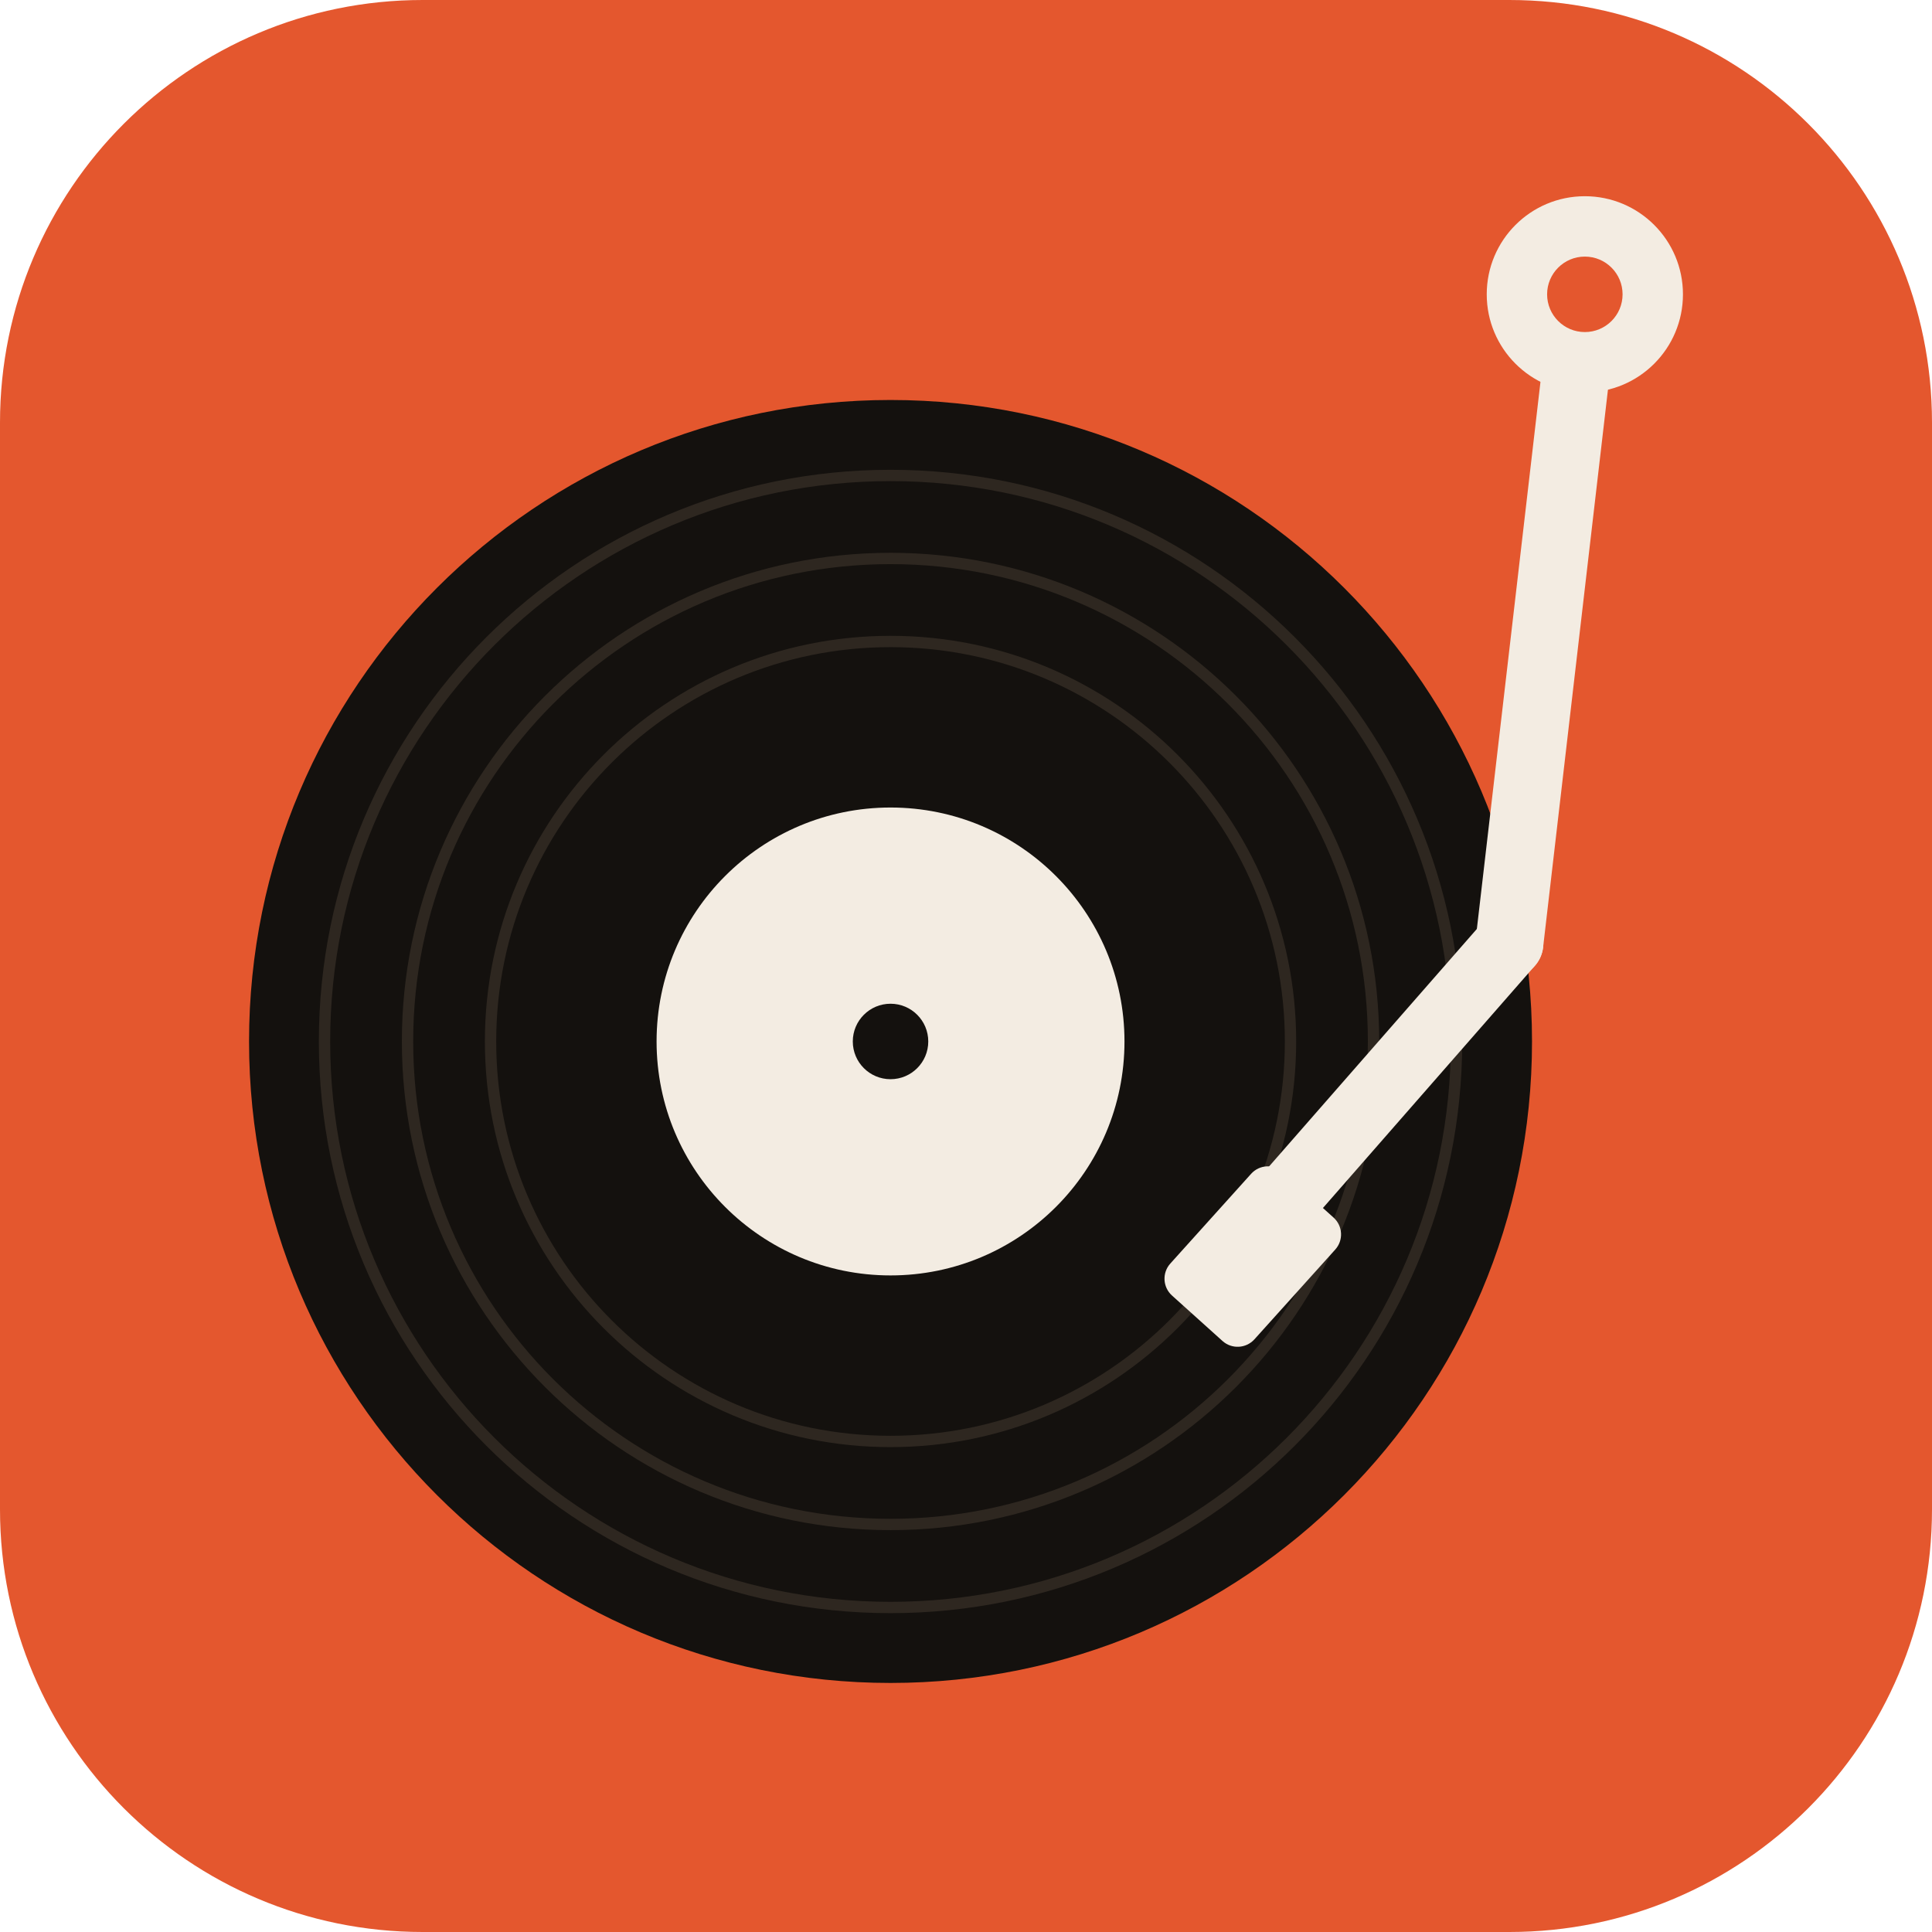
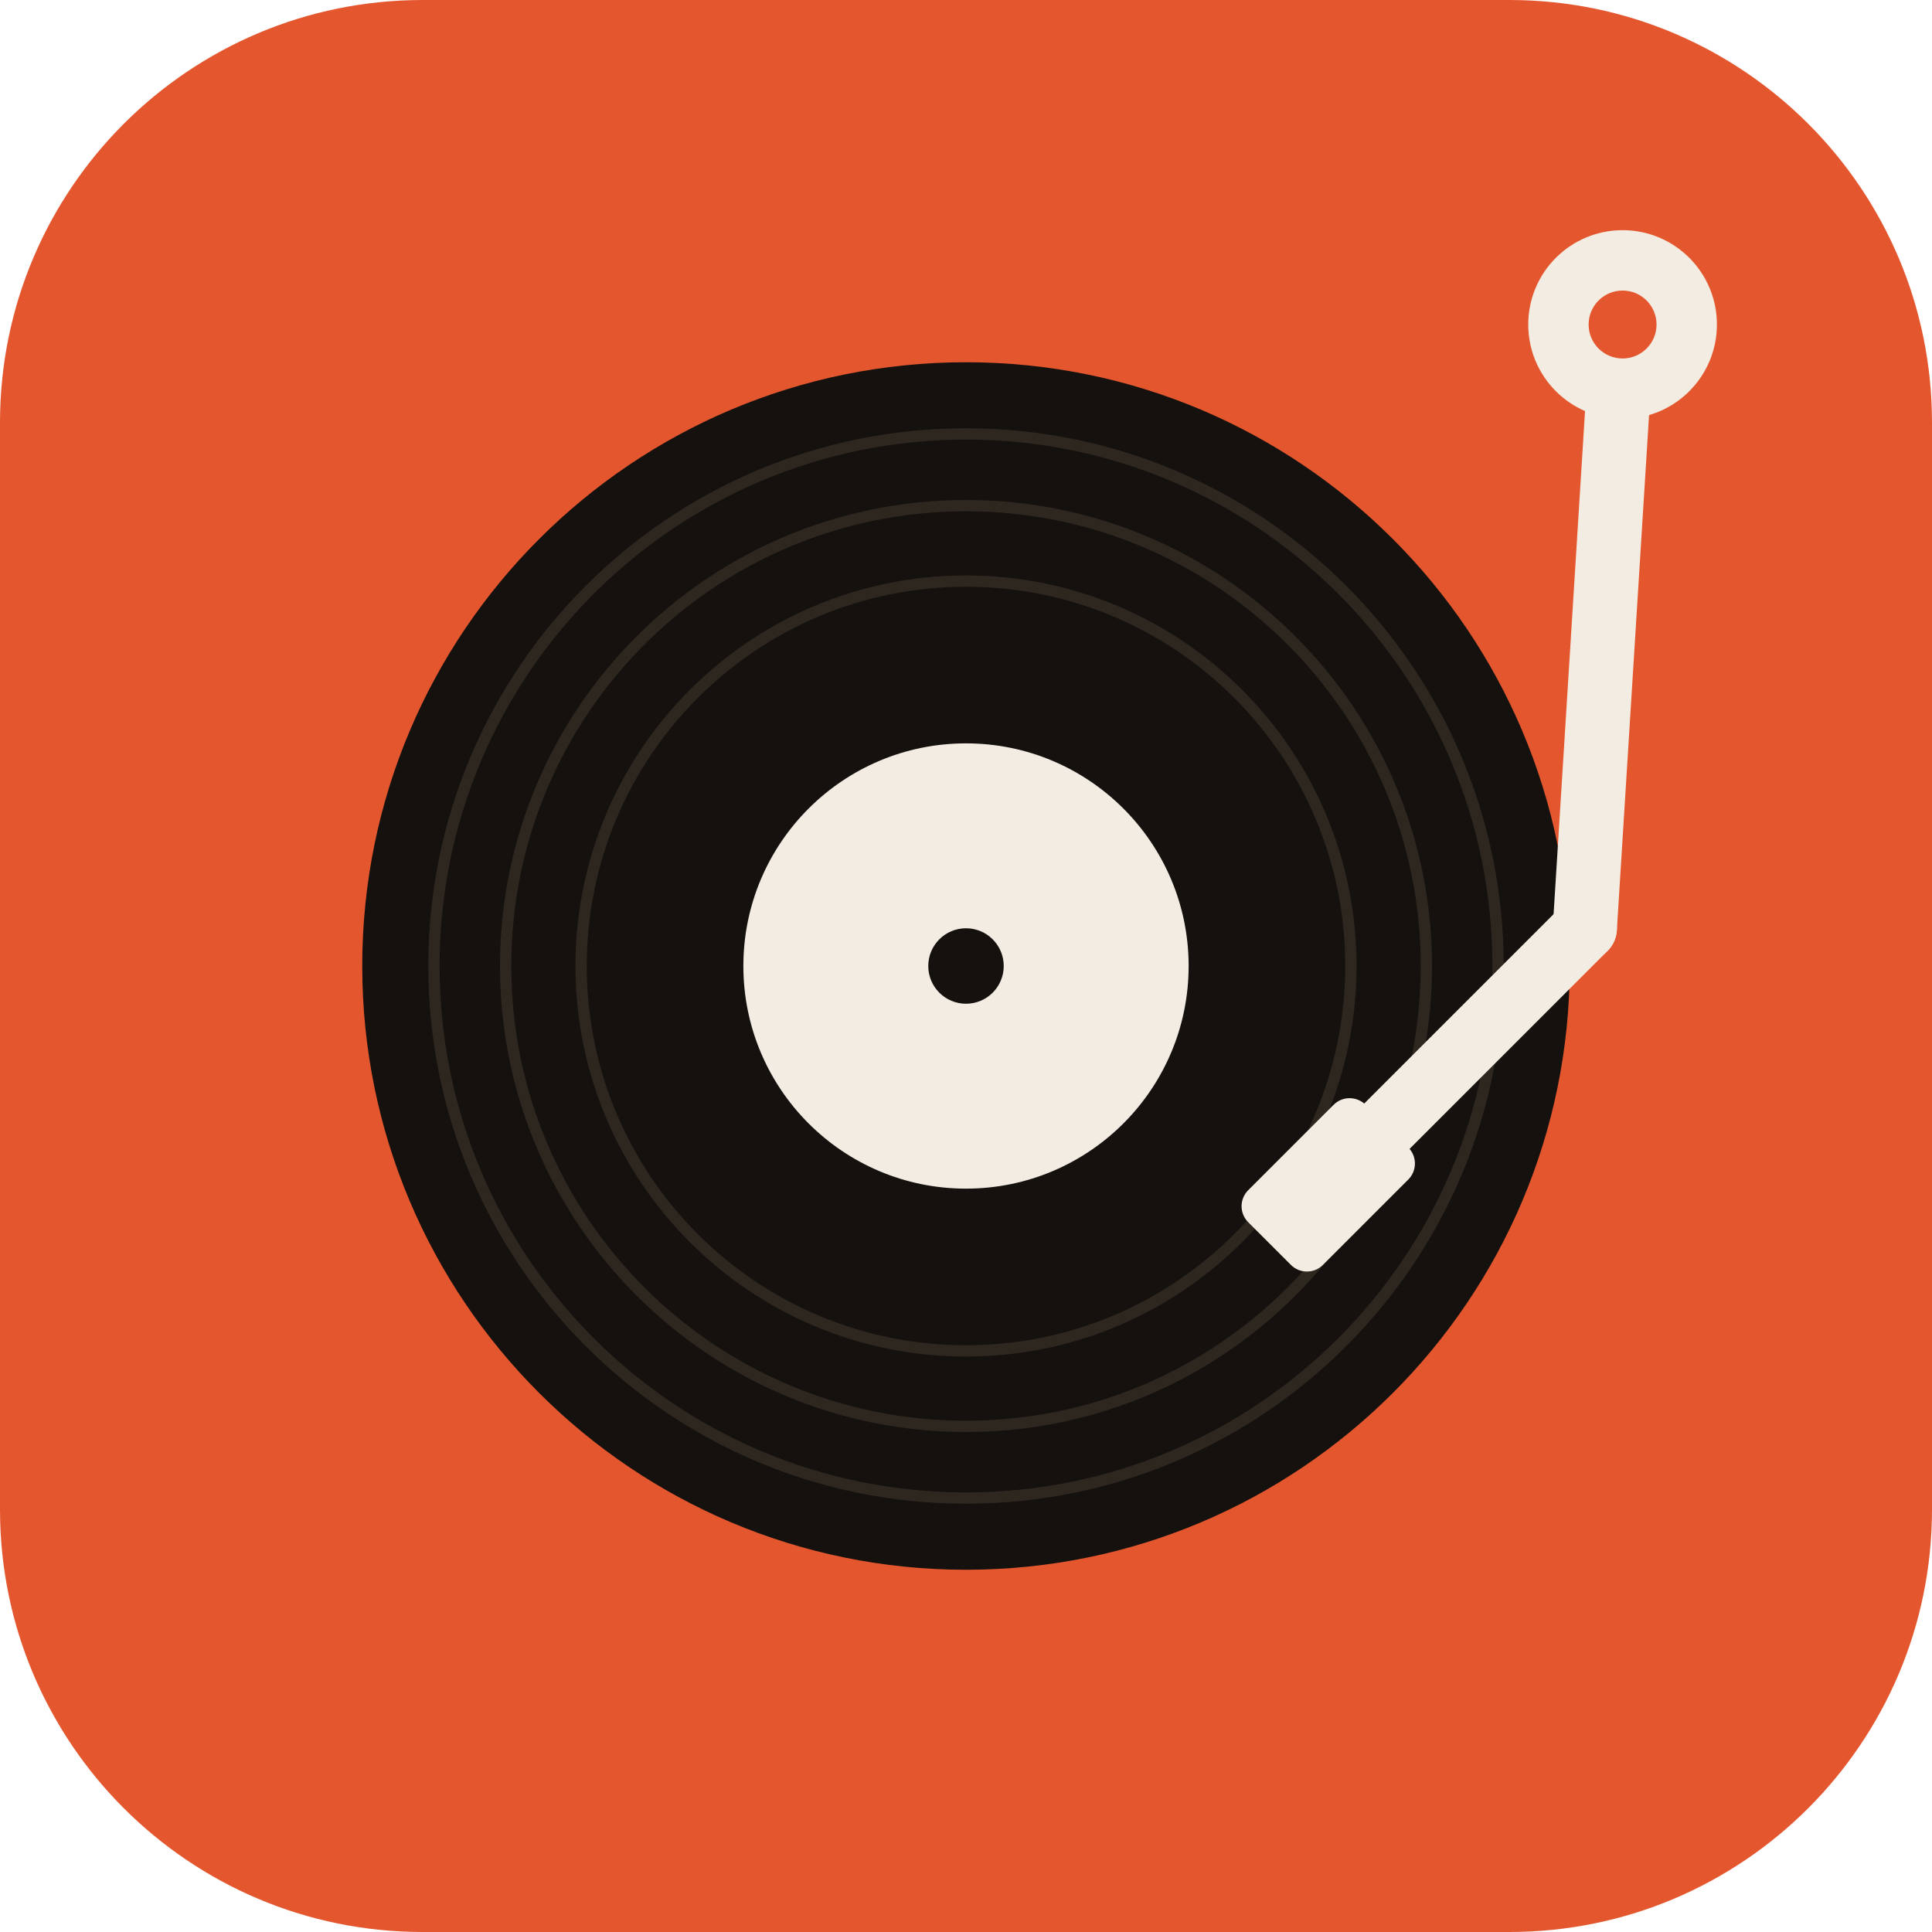
<svg xmlns="http://www.w3.org/2000/svg" viewBox="0 0 512 512">
  <rect width="512" height="512" rx="112" fill="#e4572e" />
-   <circle cx="236" cy="276" r="170" fill="#14110e" />
+   <circle cx="256" cy="256" r="160" fill="#14110e" />
  <g fill="none" stroke="#2e2720" stroke-width="3">
-     <circle cx="236" cy="276" r="150" />
-     <circle cx="236" cy="276" r="128" />
-     <circle cx="236" cy="276" r="106" />
+     <circle cx="256" cy="256" r="141" />
+     <circle cx="256" cy="256" r="122" />
+     <circle cx="256" cy="256" r="102" />
  </g>
-   <circle cx="236" cy="276" r="62" fill="#f3ece2" />
-   <circle cx="236" cy="276" r="10" fill="#14110e" />
-   <g stroke-linecap="round">
-     <line x1="420" y1="78" x2="400" y2="250" stroke="#f3ece2" stroke-width="18" />
-     <line x1="400" y1="250" x2="330" y2="330" stroke="#f3ece2" stroke-width="18" />
-     <rect x="310" y="318" width="44" height="30" rx="6" transform="rotate(-48 332 333)" fill="#f3ece2" />
-     <circle cx="420" cy="78" r="26" fill="#f3ece2" />
-     <circle cx="420" cy="78" r="10" fill="#e4572e" />
+   <circle cx="256" cy="256" r="59" fill="#f3ece2" />
+   <circle cx="256" cy="256" r="10" fill="#14110e" />
+   <g stroke-linecap="round" stroke="#f3ece2" stroke-width="17">
+     <line x1="430" y1="86" x2="420" y2="246" />
+     <line x1="420" y1="246" x2="352" y2="314" />
  </g>
+   <rect x="330" y="300" width="44" height="28" rx="6" transform="rotate(-45 352 314)" fill="#f3ece2" />
+   <circle cx="430" cy="86" r="25" fill="#f3ece2" />
+   <circle cx="430" cy="86" r="9" fill="#e4572e" />
</svg>
